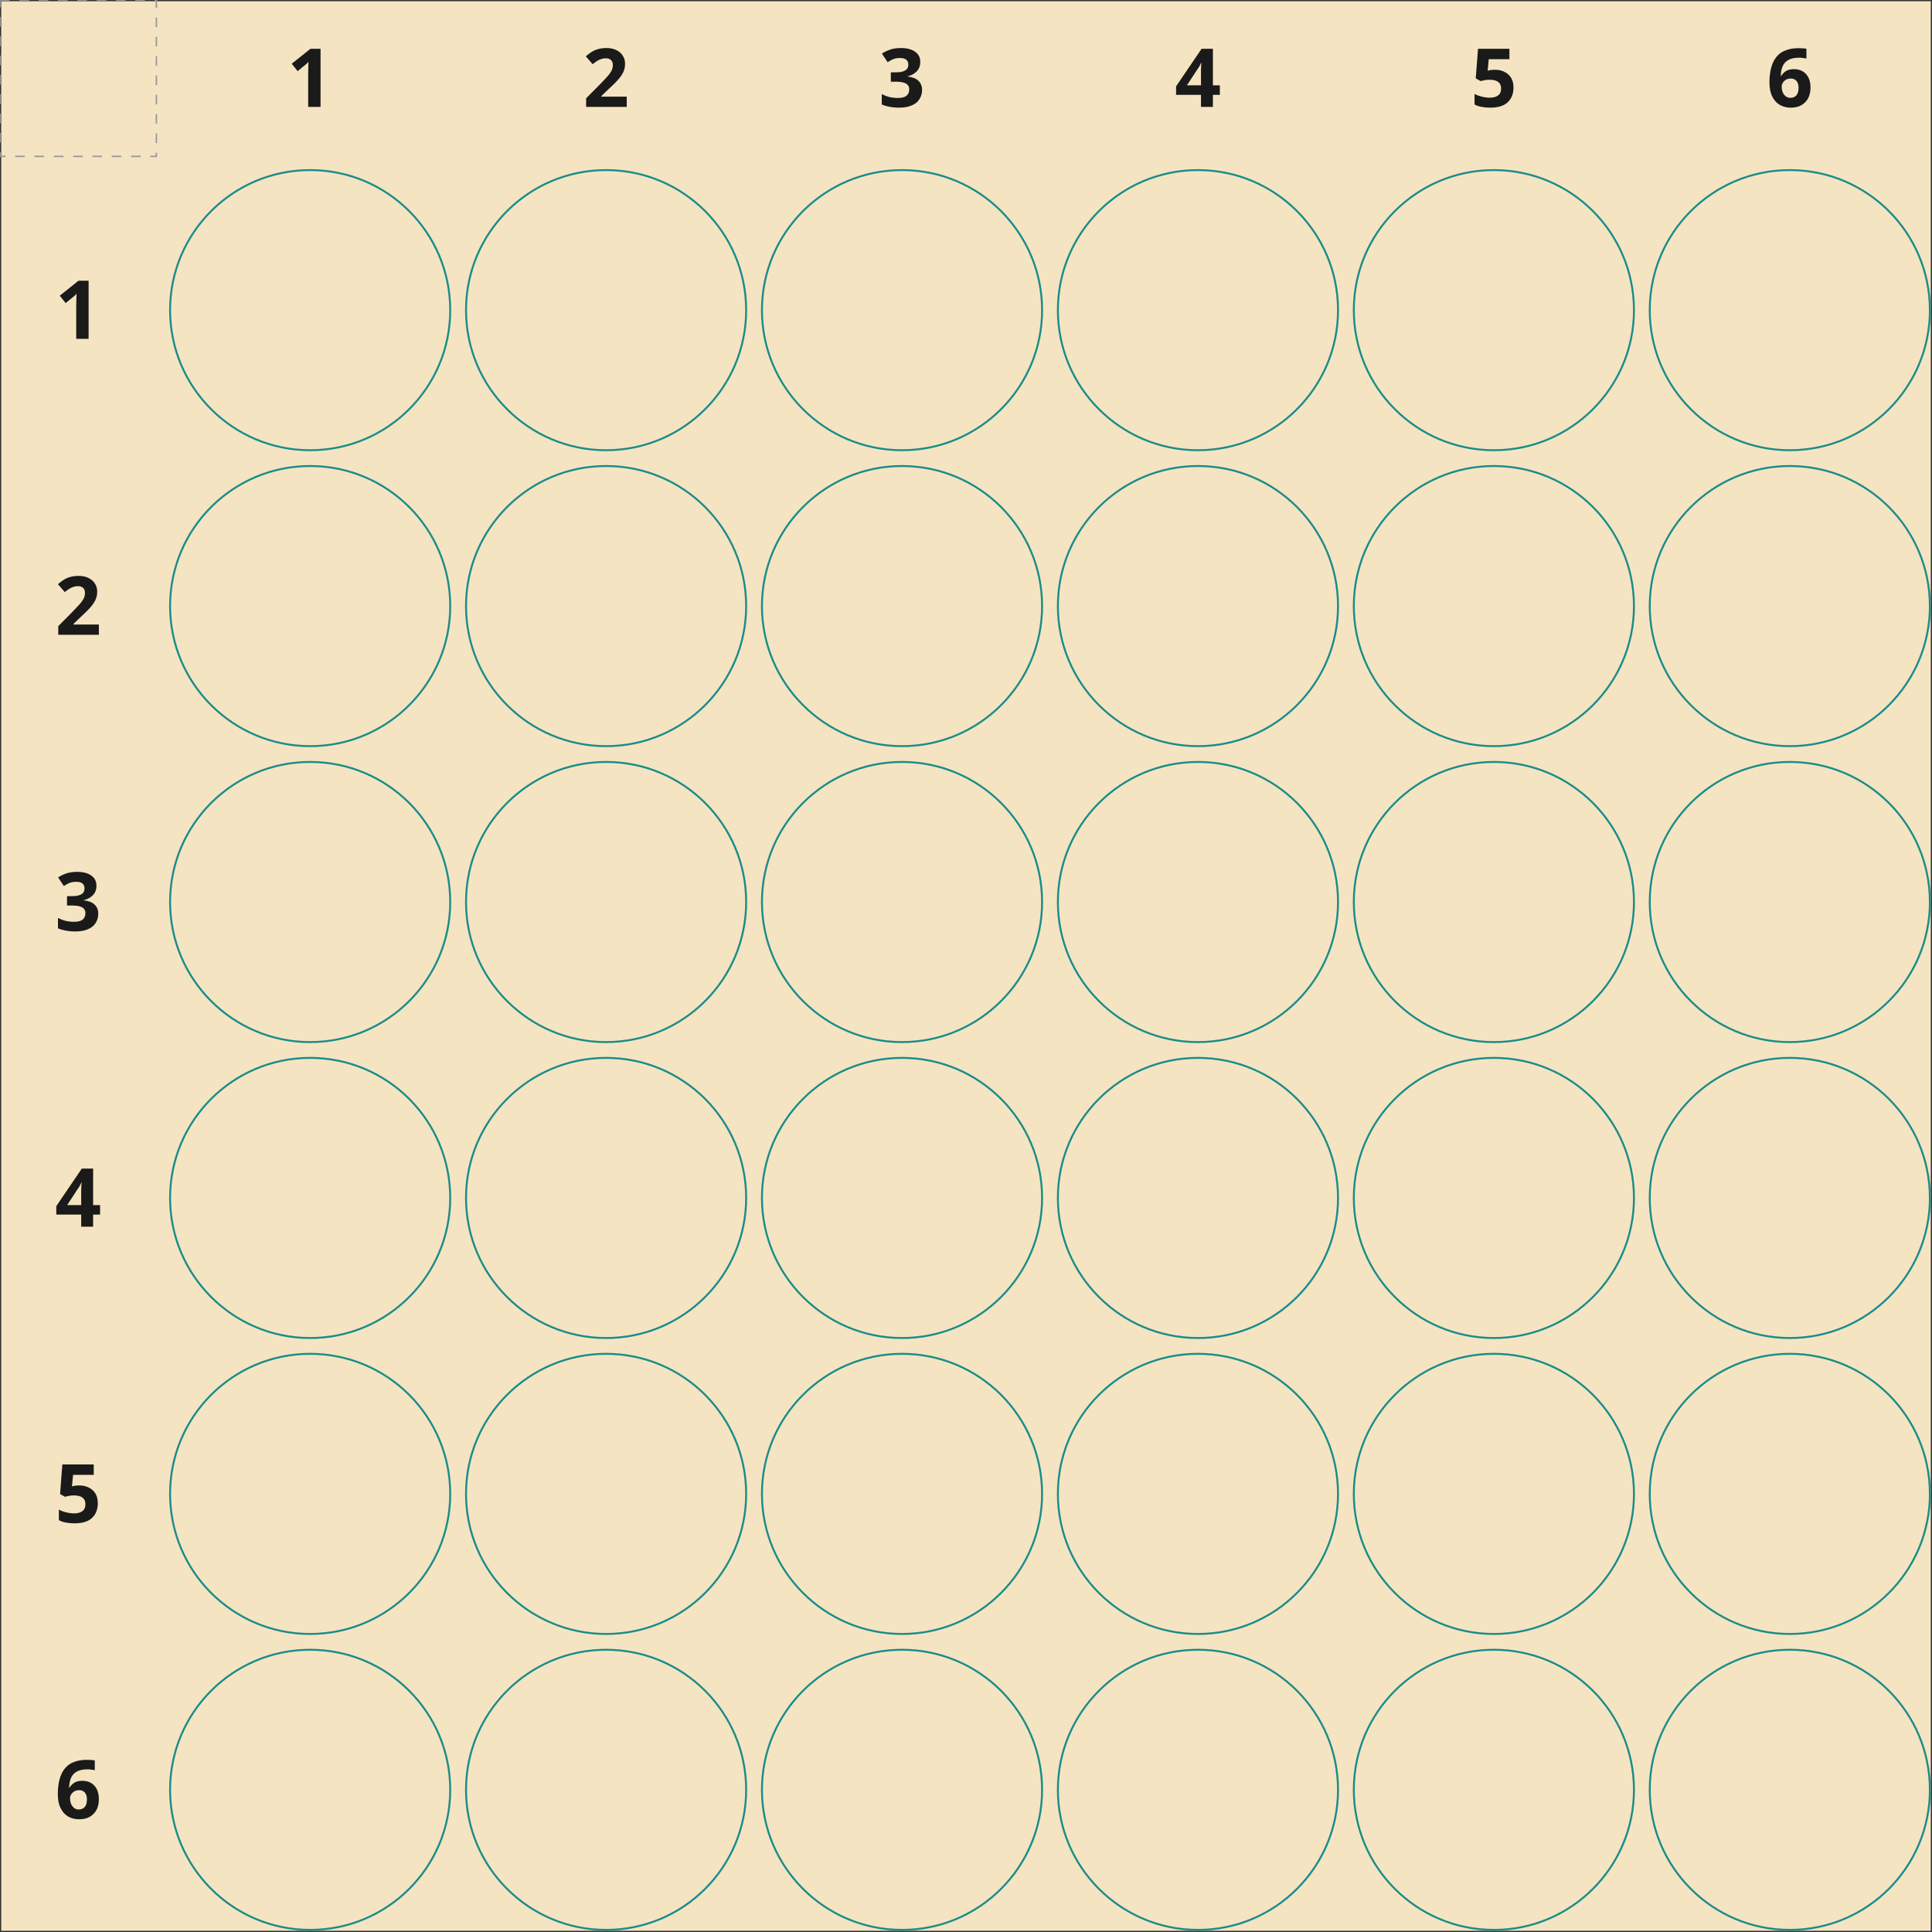
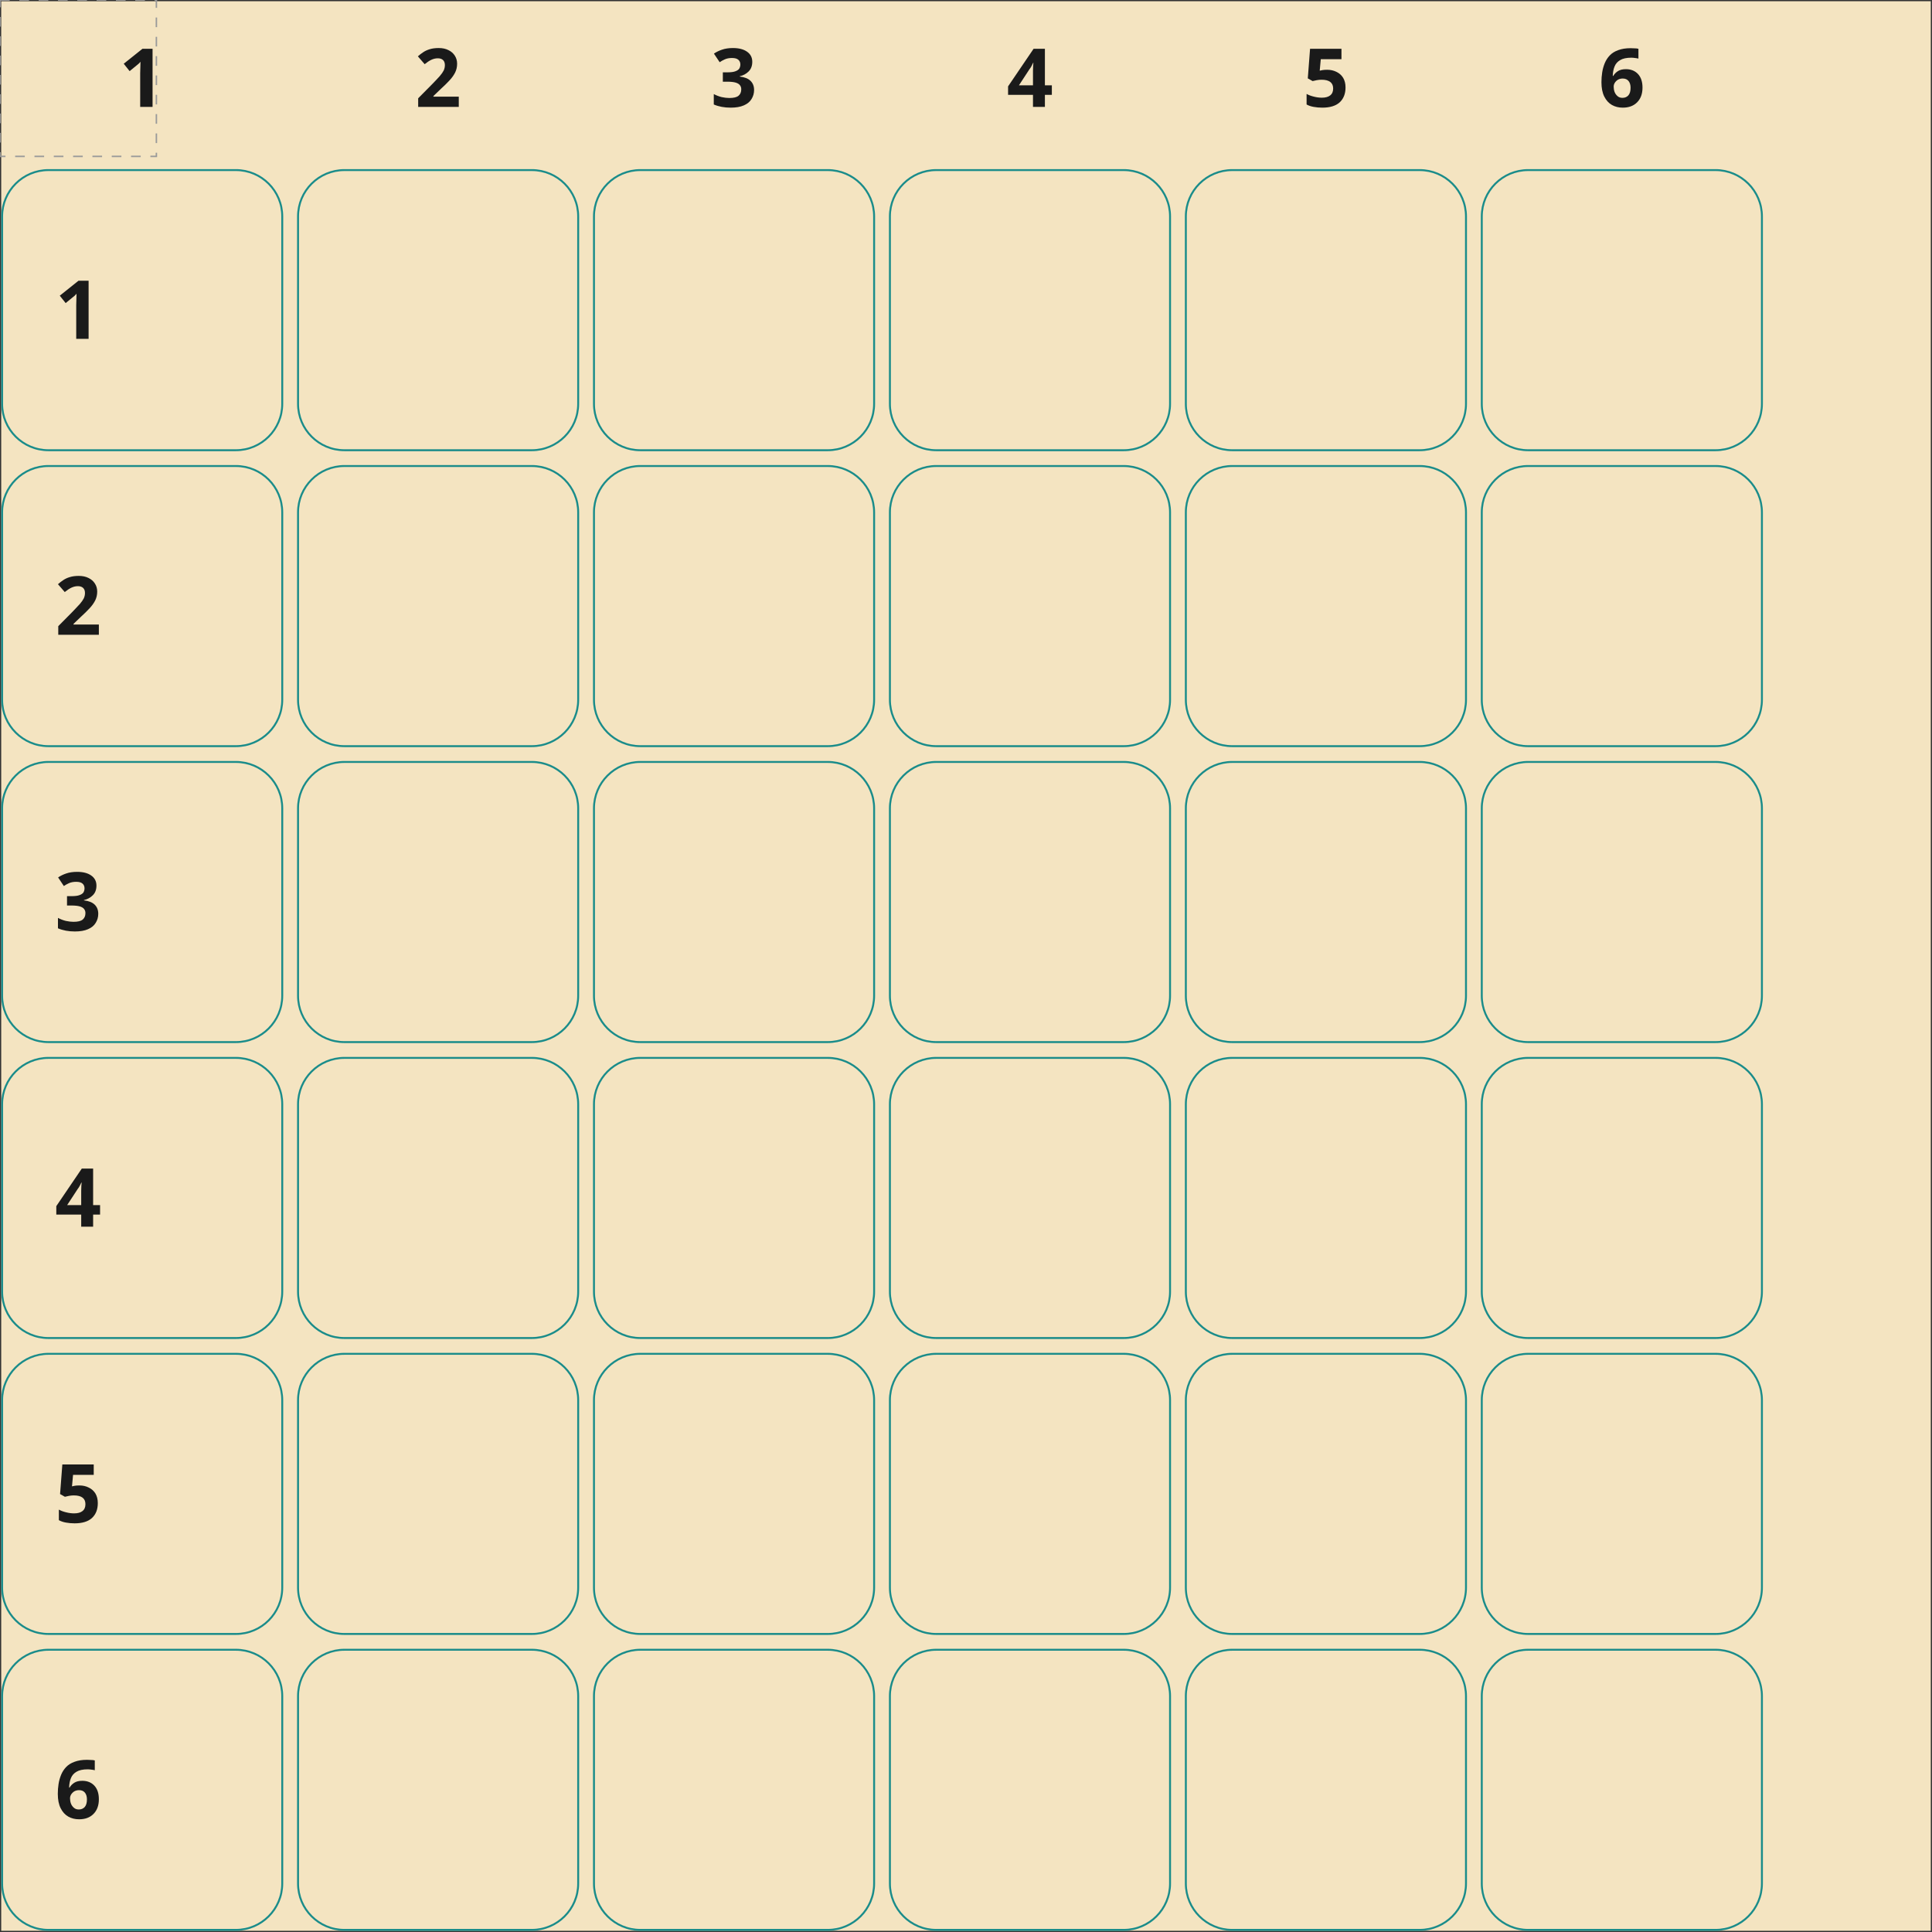
<svg xmlns="http://www.w3.org/2000/svg" width="200.0mm" height="200.0mm" viewBox="0 0 200.0 200.0">
  <rect x="0" y="0" width="200.0" height="200.0" fill="#f4e4c1" stroke="#333" stroke-width="0.25" />
  <rect x="0" y="0" width="16.189" height="16.189" fill="none" stroke="#999" stroke-dasharray="1 1" stroke-width="0.15" />
  <g id="mulden" fill="none" stroke="#1a8c8a" stroke-width="0.2">
-     <circle cx="32.107" cy="185.282" r="14.5" />
-     <circle cx="62.742" cy="185.282" r="14.5" />
-     <circle cx="93.377" cy="185.282" r="14.5" />
-     <circle cx="124.012" cy="185.282" r="14.5" />
-     <circle cx="154.647" cy="185.282" r="14.5" />
-     <circle cx="185.282" cy="185.282" r="14.5" />
-     <circle cx="32.107" cy="154.647" r="14.5" />
-     <circle cx="62.742" cy="154.647" r="14.5" />
-     <circle cx="93.377" cy="154.647" r="14.5" />
-     <circle cx="124.012" cy="154.647" r="14.5" />
-     <circle cx="154.647" cy="154.647" r="14.5" />
-     <circle cx="185.282" cy="154.647" r="14.5" />
-     <circle cx="32.107" cy="124.012" r="14.5" />
-     <circle cx="62.742" cy="124.012" r="14.5" />
-     <circle cx="93.377" cy="124.012" r="14.5" />
-     <circle cx="124.012" cy="124.012" r="14.5" />
-     <circle cx="154.647" cy="124.012" r="14.5" />
-     <circle cx="185.282" cy="124.012" r="14.5" />
-     <circle cx="32.107" cy="93.377" r="14.5" />
-     <circle cx="62.742" cy="93.377" r="14.5" />
-     <circle cx="93.377" cy="93.377" r="14.5" />
-     <circle cx="124.012" cy="93.377" r="14.5" />
-     <circle cx="154.647" cy="93.377" r="14.5" />
-     <circle cx="185.282" cy="93.377" r="14.5" />
-     <circle cx="32.107" cy="62.742" r="14.5" />
-     <circle cx="62.742" cy="62.742" r="14.5" />
-     <circle cx="93.377" cy="62.742" r="14.5" />
-     <circle cx="124.012" cy="62.742" r="14.5" />
-     <circle cx="154.647" cy="62.742" r="14.5" />
-     <circle cx="185.282" cy="62.742" r="14.5" />
-     <circle cx="32.107" cy="32.107" r="14.5" />
-     <circle cx="62.742" cy="32.107" r="14.5" />
-     <circle cx="93.377" cy="32.107" r="14.5" />
-     <circle cx="124.012" cy="32.107" r="14.5" />
-     <circle cx="154.647" cy="32.107" r="14.5" />
-     <circle cx="185.282" cy="32.107" r="14.5" />
+     <rect x="0.218" y="170.782" width="29" height="29" rx="4.8" ry="4.8" />
+     <rect x="30.853" y="170.782" width="29" height="29" rx="4.8" ry="4.8" />
+     <rect x="61.488" y="170.782" width="29" height="29" rx="4.8" ry="4.8" />
+     <rect x="92.123" y="170.782" width="29" height="29" rx="4.8" ry="4.8" />
+     <rect x="122.758" y="170.782" width="29" height="29" rx="4.8" ry="4.8" />
+     <rect x="153.393" y="170.782" width="29" height="29" rx="4.8" ry="4.8" />
+     <rect x="0.218" y="140.147" width="29" height="29" rx="4.8" ry="4.8" />
+     <rect x="30.853" y="140.147" width="29" height="29" rx="4.8" ry="4.8" />
+     <rect x="61.488" y="140.147" width="29" height="29" rx="4.8" ry="4.8" />
+     <rect x="92.123" y="140.147" width="29" height="29" rx="4.8" ry="4.8" />
+     <rect x="122.758" y="140.147" width="29" height="29" rx="4.8" ry="4.8" />
+     <rect x="153.393" y="140.147" width="29" height="29" rx="4.8" ry="4.8" />
+     <rect x="0.218" y="109.512" width="29" height="29" rx="4.8" ry="4.8" />
+     <rect x="30.853" y="109.512" width="29" height="29" rx="4.8" ry="4.8" />
+     <rect x="61.488" y="109.512" width="29" height="29" rx="4.8" ry="4.8" />
+     <rect x="92.123" y="109.512" width="29" height="29" rx="4.8" ry="4.8" />
+     <rect x="122.758" y="109.512" width="29" height="29" rx="4.8" ry="4.8" />
+     <rect x="153.393" y="109.512" width="29" height="29" rx="4.8" ry="4.8" />
+     <rect x="0.218" y="78.877" width="29" height="29" rx="4.8" ry="4.8" />
+     <rect x="30.853" y="78.877" width="29" height="29" rx="4.8" ry="4.8" />
+     <rect x="61.488" y="78.877" width="29" height="29" rx="4.8" ry="4.8" />
+     <rect x="92.123" y="78.877" width="29" height="29" rx="4.8" ry="4.8" />
+     <rect x="122.758" y="78.877" width="29" height="29" rx="4.8" ry="4.8" />
+     <rect x="153.393" y="78.877" width="29" height="29" rx="4.8" ry="4.8" />
+     <rect x="0.218" y="48.242" width="29" height="29" rx="4.8" ry="4.8" />
+     <rect x="30.853" y="48.242" width="29" height="29" rx="4.8" ry="4.8" />
+     <rect x="61.488" y="48.242" width="29" height="29" rx="4.8" ry="4.8" />
+     <rect x="92.123" y="48.242" width="29" height="29" rx="4.8" ry="4.8" />
+     <rect x="122.758" y="48.242" width="29" height="29" rx="4.8" ry="4.8" />
+     <rect x="153.393" y="48.242" width="29" height="29" rx="4.8" ry="4.8" />
+     <rect x="0.218" y="17.607" width="29" height="29" rx="4.8" ry="4.8" />
+     <rect x="30.853" y="17.607" width="29" height="29" rx="4.8" ry="4.8" />
+     <rect x="61.488" y="17.607" width="29" height="29" rx="4.8" ry="4.8" />
+     <rect x="92.123" y="17.607" width="29" height="29" rx="4.8" ry="4.8" />
+     <rect x="122.758" y="17.607" width="29" height="29" rx="4.8" ry="4.8" />
+     <rect x="153.393" y="17.607" width="29" height="29" rx="4.8" ry="4.8" />
  </g>
  <g id="koordinaten" font-family="system-ui,Segoe UI,sans-serif" font-weight="800" font-size="8.42" text-anchor="middle" dominant-baseline="middle" fill="#1a1a1a">
-     <text x="32.107" y="8.095">1</text>
-     <text x="62.742" y="8.095">2</text>
-     <text x="93.377" y="8.095">3</text>
-     <text x="124.012" y="8.095">4</text>
-     <text x="154.647" y="8.095">5</text>
-     <text x="185.282" y="8.095">6</text>
+     <text x="14.718" y="8.095">1</text>
+     <text x="45.353" y="8.095">2</text>
+     <text x="75.988" y="8.095">3</text>
+     <text x="106.623" y="8.095">4</text>
+     <text x="137.258" y="8.095">5</text>
+     <text x="167.893" y="8.095">6</text>
    <text x="8.095" y="185.282">6</text>
    <text x="8.095" y="154.647">5</text>
    <text x="8.095" y="124.012">4</text>
    <text x="8.095" y="93.377">3</text>
    <text x="8.095" y="62.742">2</text>
    <text x="8.095" y="32.107">1</text>
  </g>
</svg>
